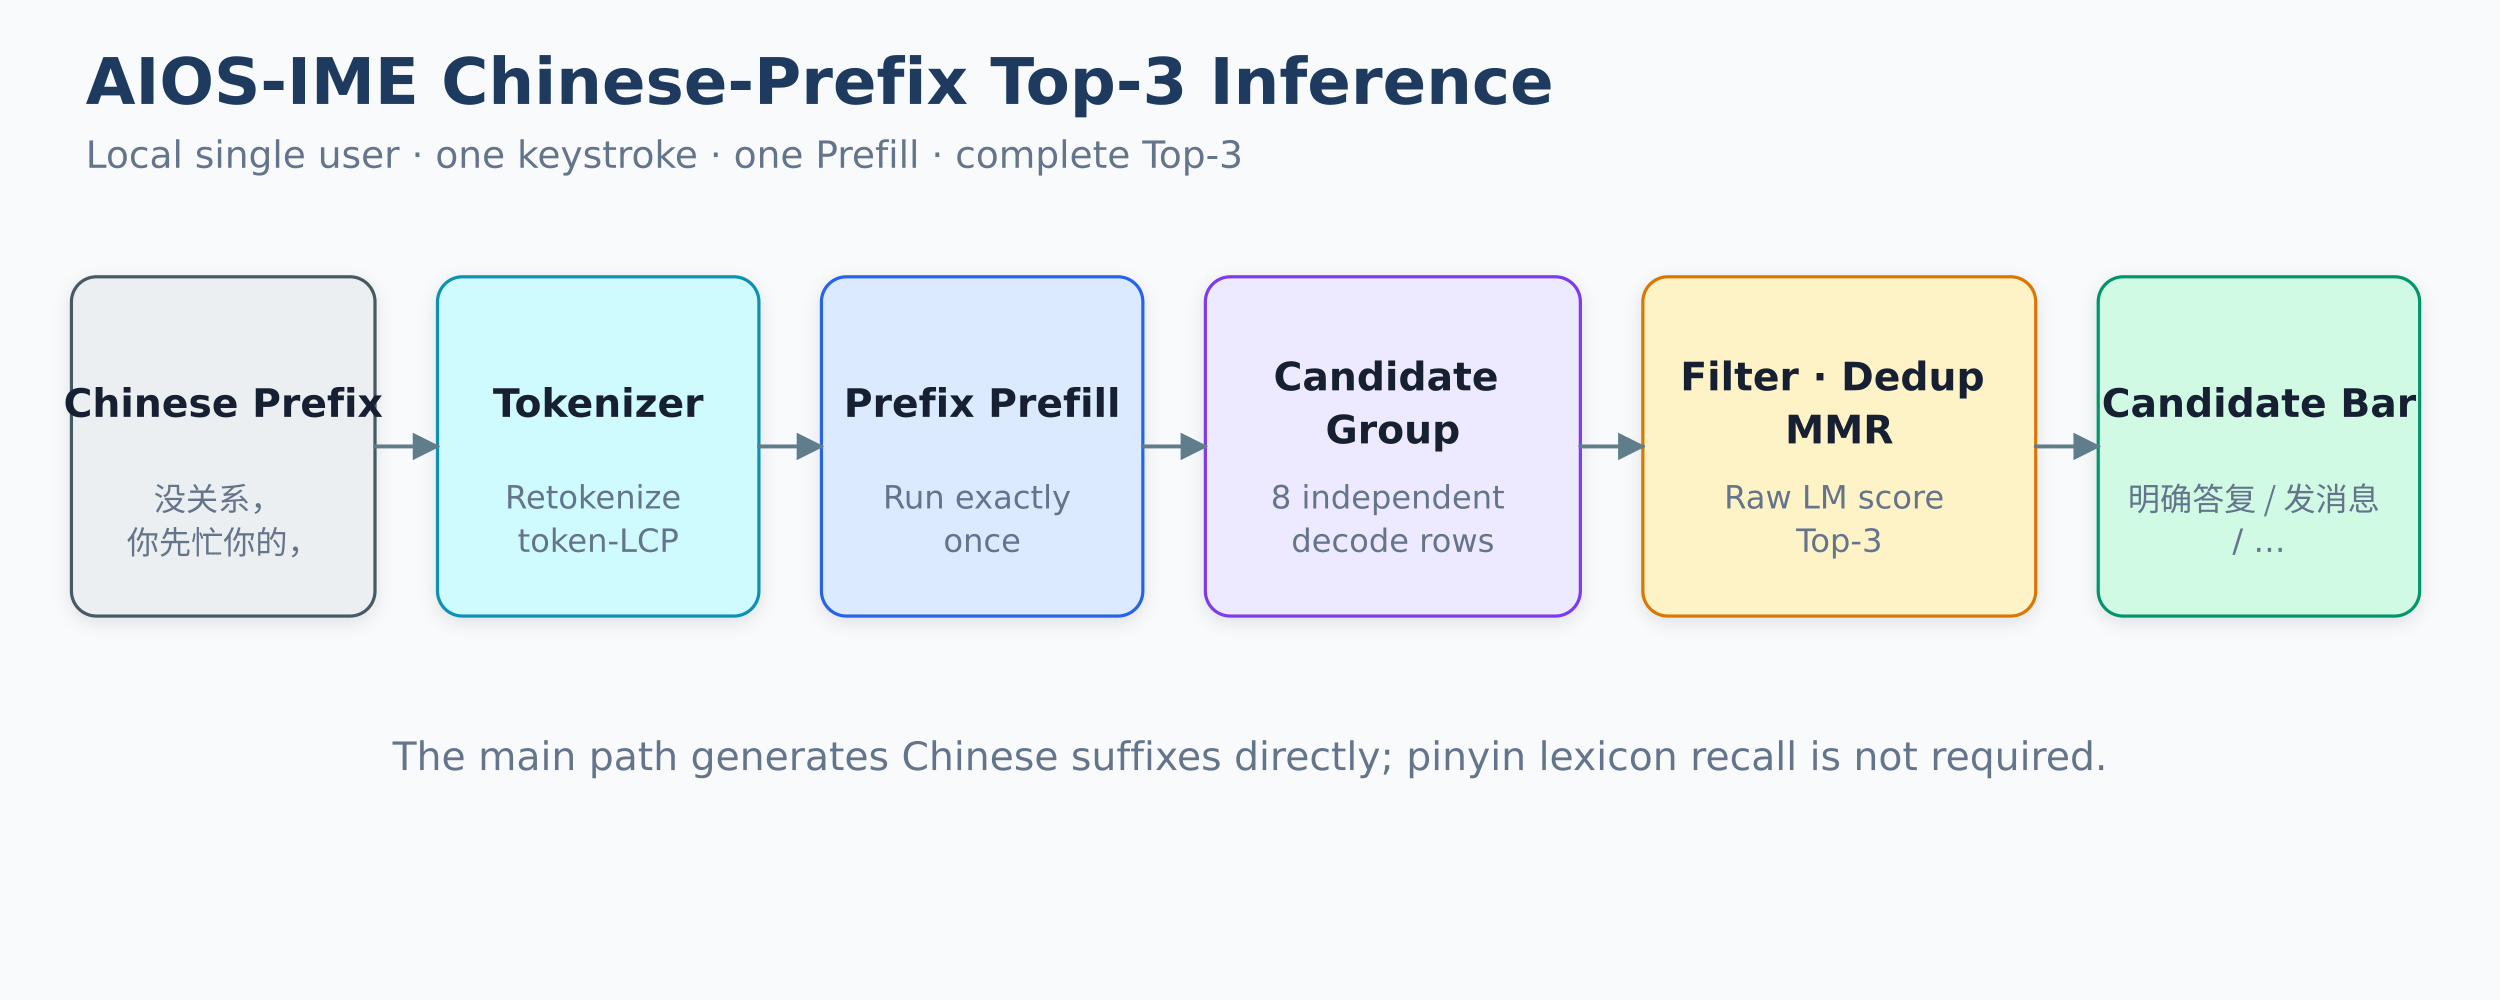
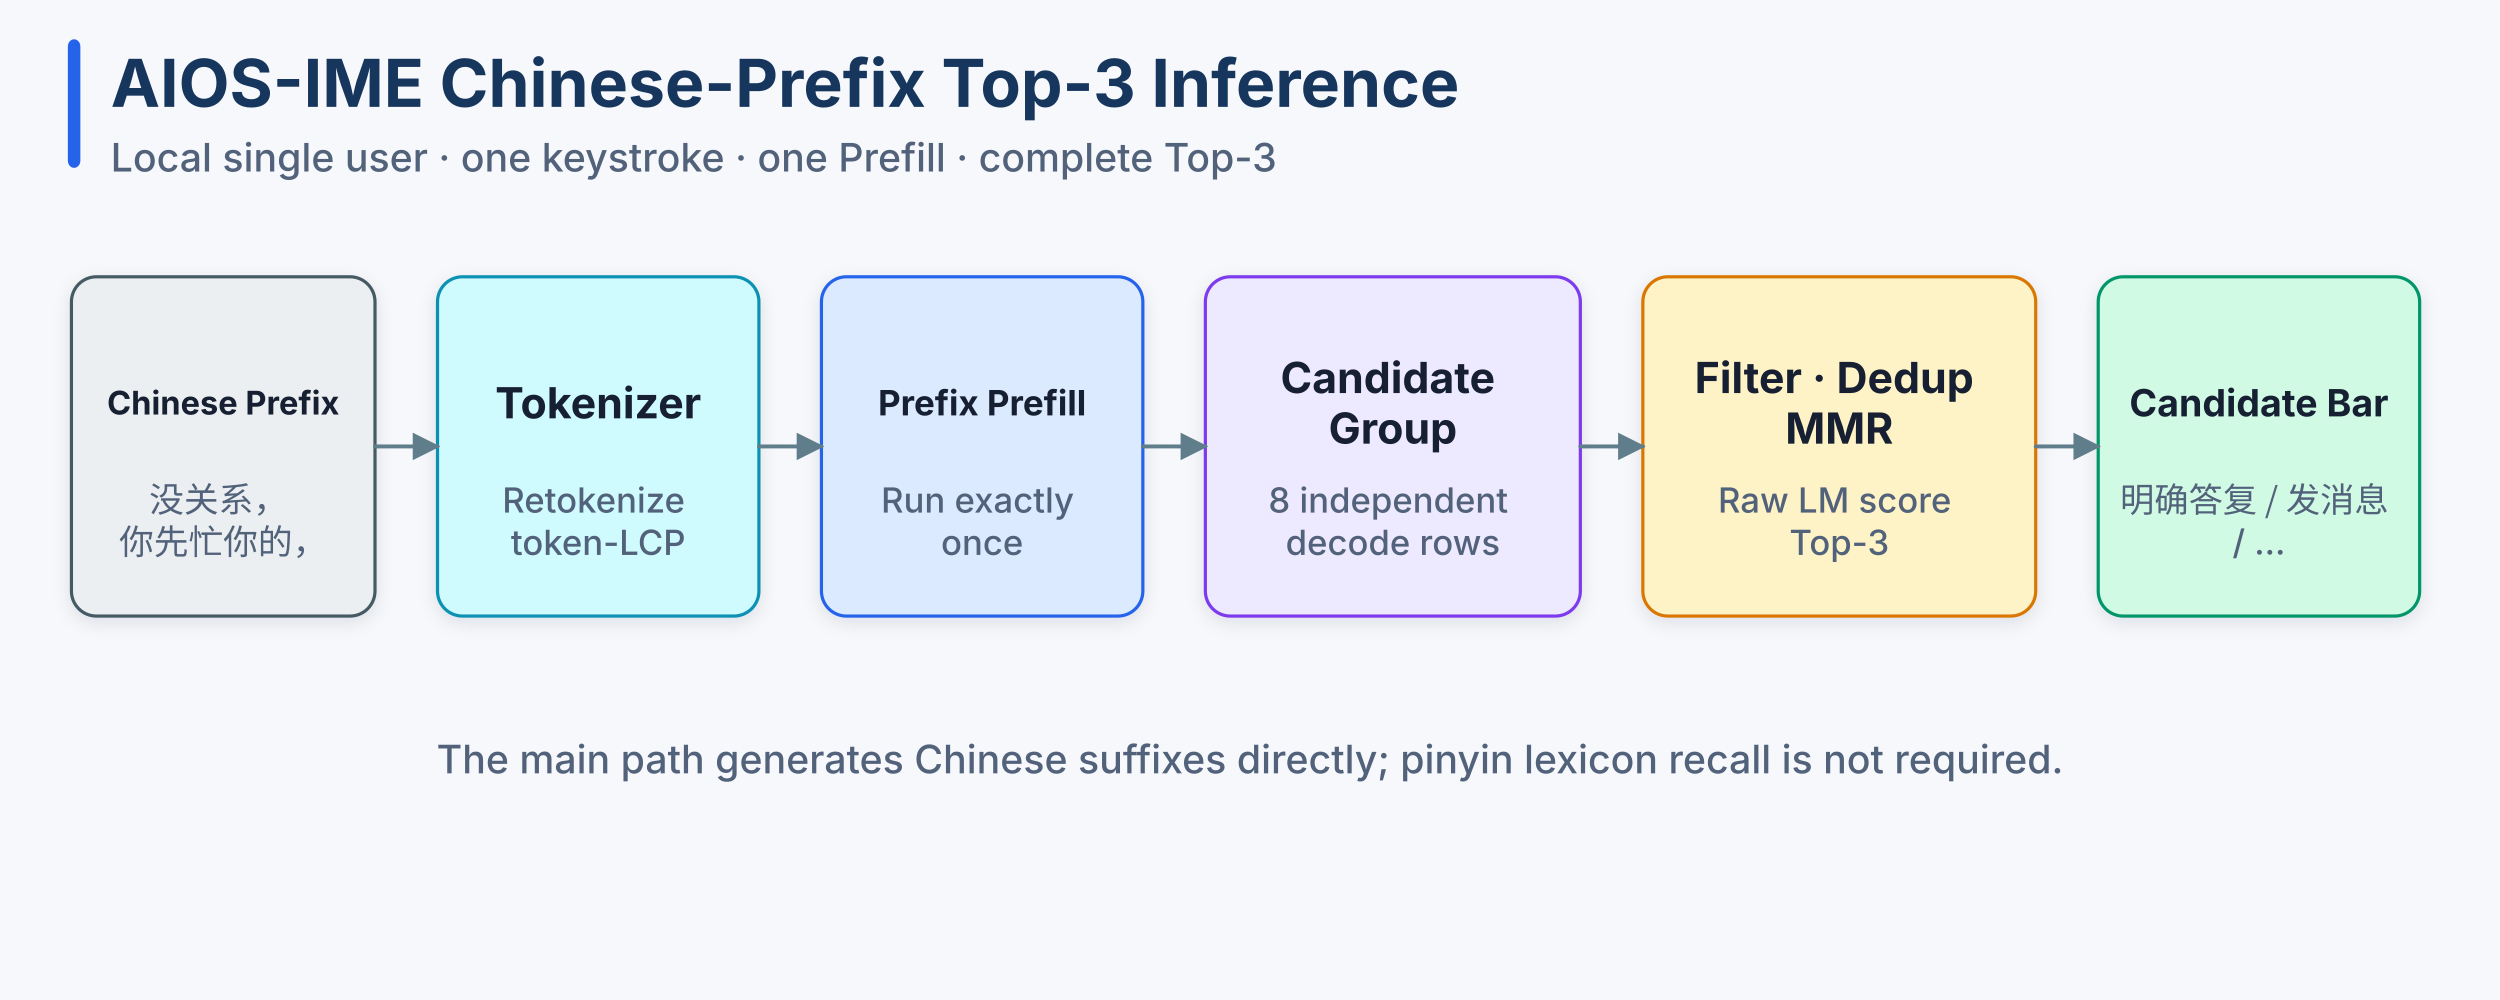
- <svg xmlns="http://www.w3.org/2000/svg" width="1400" height="560" viewBox="0 0 1400 560" role="img" aria-labelledby="title desc">
+ <svg xmlns="http://www.w3.org/2000/svg" width="1400" height="560" viewBox="0 0 1400 560" role="img" aria-labelledby="title desc" text-rendering="geometricPrecision" shape-rendering="geometricPrecision">
  <defs>
    <marker id="arrow" viewBox="0 0 10 10" refX="9" refY="5" markerWidth="7" markerHeight="7" orient="auto-start-reverse">
      <path d="M 0 0 L 10 5 L 0 10 z" fill="#607d8b" />
    </marker>
    <filter id="shadow" x="-20%" y="-20%" width="140%" height="140%">
      <feDropShadow dx="0" dy="3" stdDeviation="5" flood-color="#0f172a" flood-opacity="0.10" />
    </filter>
  </defs>
-   <rect width="100%" height="100%" fill="#f8fafc" />
-   <text text-anchor="start" dominant-baseline="middle" font-family="'DejaVu Sans', Helvetica, Arial, sans-serif" font-size="36" font-weight="700" fill="#1e3a5f">
-     <tspan x="48" y="48.0" font-family="'DejaVu Sans', Helvetica, Arial, sans-serif">AIOS-IME Chinese-Prefix Top-3 Inference</tspan>
+   <rect width="100%" height="100%" fill="#f6f8fc" />
+   <rect x="38" y="22" width="7" height="72" rx="4" fill="#2563eb" stroke="none" stroke-width="0" />
+   <text text-anchor="start" dominant-baseline="middle" font-family="Inter, -apple-system, BlinkMacSystemFont, 'Segoe UI', Arial, sans-serif" font-size="37" font-weight="750" fill="#17365d">
+     <tspan x="62" y="46.0" font-family="Inter, -apple-system, BlinkMacSystemFont, 'Segoe UI', Arial, sans-serif">AIOS-IME Chinese-Prefix Top-3 Inference</tspan>
  </text>
-   <text text-anchor="start" dominant-baseline="middle" font-family="'DejaVu Sans', Helvetica, Arial, sans-serif" font-size="21" font-weight="400" fill="#64748b">
-     <tspan x="48" y="88.0" font-family="'DejaVu Sans', Helvetica, Arial, sans-serif">Local single user · one keystroke · one Prefill · complete Top-3</tspan>
+   <text text-anchor="start" dominant-baseline="middle" font-family="Inter, -apple-system, BlinkMacSystemFont, 'Segoe UI', Arial, sans-serif" font-size="22" font-weight="500" fill="#52627a">
+     <tspan x="62" y="88.0" font-family="Inter, -apple-system, BlinkMacSystemFont, 'Segoe UI', Arial, sans-serif">Local single user · one keystroke · one Prefill · complete Top-3</tspan>
  </text>
  <rect x="40" y="155" width="170" height="190" rx="14" fill="#eceff1" stroke="#455a64" stroke-width="1.8" filter="url(#shadow)" />
-   <text text-anchor="middle" dominant-baseline="middle" font-family="'DejaVu Sans', Helvetica, Arial, sans-serif" font-size="22" font-weight="700" fill="#172033">
-     <tspan x="125.0" y="227.2" font-family="'DejaVu Sans', Helvetica, Arial, sans-serif">Chinese Prefix</tspan>
+   <text text-anchor="middle" dominant-baseline="middle" font-family="Inter, -apple-system, BlinkMacSystemFont, 'Segoe UI', Arial, sans-serif" font-size="18.252" font-weight="700" fill="#172033">
+     <tspan x="125.0" y="225.3" font-family="Inter, -apple-system, BlinkMacSystemFont, 'Segoe UI', Arial, sans-serif">Chinese Prefix</tspan>
  </text>
-   <text text-anchor="middle" dominant-baseline="middle" font-family="'DejaVu Sans', Helvetica, Arial, sans-serif" font-size="18" font-weight="400" fill="#64748b">
-     <tspan x="125.0" y="279.65" font-family="'Droid Sans Fallback', 'Noto Sans CJK SC', 'Microsoft YaHei', 'PingFang SC', sans-serif">没关系，</tspan>
-     <tspan x="125.0" y="303.95" font-family="'Droid Sans Fallback', 'Noto Sans CJK SC', 'Microsoft YaHei', 'PingFang SC', sans-serif">你先忙你的，</tspan>
+   <text text-anchor="middle" dominant-baseline="middle" font-family="Inter, -apple-system, BlinkMacSystemFont, 'Segoe UI', Arial, sans-serif" font-size="19.429" font-weight="500" fill="#52627a">
+     <tspan x="125.0" y="279.949" font-family="'Noto Sans CJK SC', 'Source Han Sans SC', 'PingFang SC', 'Microsoft YaHei', 'Droid Sans Fallback', sans-serif">没关系，</tspan>
+     <tspan x="125.0" y="303.651" font-family="'Noto Sans CJK SC', 'Source Han Sans SC', 'PingFang SC', 'Microsoft YaHei', 'Droid Sans Fallback', sans-serif">你先忙你的，</tspan>
  </text>
  <rect x="245" y="155" width="180" height="190" rx="14" fill="#cffafe" stroke="#0891b2" stroke-width="1.8" filter="url(#shadow)" />
-   <text text-anchor="middle" dominant-baseline="middle" font-family="'DejaVu Sans', Helvetica, Arial, sans-serif" font-size="22" font-weight="700" fill="#172033">
-     <tspan x="335.0" y="227.2" font-family="'DejaVu Sans', Helvetica, Arial, sans-serif">Tokenizer</tspan>
+   <text text-anchor="middle" dominant-baseline="middle" font-family="Inter, -apple-system, BlinkMacSystemFont, 'Segoe UI', Arial, sans-serif" font-size="24.0" font-weight="700" fill="#172033">
+     <tspan x="335.0" y="225.3" font-family="Inter, -apple-system, BlinkMacSystemFont, 'Segoe UI', Arial, sans-serif">Tokenizer</tspan>
  </text>
-   <text text-anchor="middle" dominant-baseline="middle" font-family="'DejaVu Sans', Helvetica, Arial, sans-serif" font-size="18" font-weight="400" fill="#64748b">
-     <tspan x="335.0" y="279.65" font-family="'DejaVu Sans', Helvetica, Arial, sans-serif">Retokenize</tspan>
-     <tspan x="335.0" y="303.95" font-family="'DejaVu Sans', Helvetica, Arial, sans-serif">token-LCP</tspan>
+   <text text-anchor="middle" dominant-baseline="middle" font-family="Inter, -apple-system, BlinkMacSystemFont, 'Segoe UI', Arial, sans-serif" font-size="19.429" font-weight="500" fill="#52627a">
+     <tspan x="335.0" y="279.949" font-family="Inter, -apple-system, BlinkMacSystemFont, 'Segoe UI', Arial, sans-serif">Retokenize</tspan>
+     <tspan x="335.0" y="303.651" font-family="Inter, -apple-system, BlinkMacSystemFont, 'Segoe UI', Arial, sans-serif">token-LCP</tspan>
  </text>
  <rect x="460" y="155" width="180" height="190" rx="14" fill="#dbeafe" stroke="#2563eb" stroke-width="1.8" filter="url(#shadow)" />
-   <text text-anchor="middle" dominant-baseline="middle" font-family="'DejaVu Sans', Helvetica, Arial, sans-serif" font-size="22" font-weight="700" fill="#172033">
-     <tspan x="550.0" y="227.2" font-family="'DejaVu Sans', Helvetica, Arial, sans-serif">Prefix Prefill</tspan>
+   <text text-anchor="middle" dominant-baseline="middle" font-family="Inter, -apple-system, BlinkMacSystemFont, 'Segoe UI', Arial, sans-serif" font-size="19.537" font-weight="700" fill="#172033">
+     <tspan x="550.0" y="225.3" font-family="Inter, -apple-system, BlinkMacSystemFont, 'Segoe UI', Arial, sans-serif">Prefix Prefill</tspan>
  </text>
-   <text text-anchor="middle" dominant-baseline="middle" font-family="'DejaVu Sans', Helvetica, Arial, sans-serif" font-size="18" font-weight="400" fill="#64748b">
-     <tspan x="550.0" y="279.65" font-family="'DejaVu Sans', Helvetica, Arial, sans-serif">Run exactly</tspan>
-     <tspan x="550.0" y="303.95" font-family="'DejaVu Sans', Helvetica, Arial, sans-serif">once</tspan>
+   <text text-anchor="middle" dominant-baseline="middle" font-family="Inter, -apple-system, BlinkMacSystemFont, 'Segoe UI', Arial, sans-serif" font-size="19.429" font-weight="500" fill="#52627a">
+     <tspan x="550.0" y="279.949" font-family="Inter, -apple-system, BlinkMacSystemFont, 'Segoe UI', Arial, sans-serif">Run exactly</tspan>
+     <tspan x="550.0" y="303.651" font-family="Inter, -apple-system, BlinkMacSystemFont, 'Segoe UI', Arial, sans-serif">once</tspan>
  </text>
  <rect x="675" y="155" width="210" height="190" rx="14" fill="#ede9fe" stroke="#7c3aed" stroke-width="1.8" filter="url(#shadow)" />
-   <text text-anchor="middle" dominant-baseline="middle" font-family="'DejaVu Sans', Helvetica, Arial, sans-serif" font-size="22" font-weight="700" fill="#172033">
-     <tspan x="780.0" y="212.35" font-family="'DejaVu Sans', Helvetica, Arial, sans-serif">Candidate</tspan>
-     <tspan x="780.0" y="242.05" font-family="'DejaVu Sans', Helvetica, Arial, sans-serif">Group</tspan>
+   <text text-anchor="middle" dominant-baseline="middle" font-family="Inter, -apple-system, BlinkMacSystemFont, 'Segoe UI', Arial, sans-serif" font-size="24.0" font-weight="700" fill="#172033">
+     <tspan x="780.0" y="211.14" font-family="Inter, -apple-system, BlinkMacSystemFont, 'Segoe UI', Arial, sans-serif">Candidate</tspan>
+     <tspan x="780.0" y="239.46" font-family="Inter, -apple-system, BlinkMacSystemFont, 'Segoe UI', Arial, sans-serif">Group</tspan>
  </text>
-   <text text-anchor="middle" dominant-baseline="middle" font-family="'DejaVu Sans', Helvetica, Arial, sans-serif" font-size="18" font-weight="400" fill="#64748b">
-     <tspan x="780.0" y="279.65" font-family="'DejaVu Sans', Helvetica, Arial, sans-serif">8 independent</tspan>
-     <tspan x="780.0" y="303.95" font-family="'DejaVu Sans', Helvetica, Arial, sans-serif">decode rows</tspan>
+   <text text-anchor="middle" dominant-baseline="middle" font-family="Inter, -apple-system, BlinkMacSystemFont, 'Segoe UI', Arial, sans-serif" font-size="19.429" font-weight="500" fill="#52627a">
+     <tspan x="780.0" y="279.949" font-family="Inter, -apple-system, BlinkMacSystemFont, 'Segoe UI', Arial, sans-serif">8 independent</tspan>
+     <tspan x="780.0" y="303.651" font-family="Inter, -apple-system, BlinkMacSystemFont, 'Segoe UI', Arial, sans-serif">decode rows</tspan>
  </text>
  <rect x="920" y="155" width="220" height="190" rx="14" fill="#fef3c7" stroke="#d97706" stroke-width="1.8" filter="url(#shadow)" />
-   <text text-anchor="middle" dominant-baseline="middle" font-family="'DejaVu Sans', Helvetica, Arial, sans-serif" font-size="22" font-weight="700" fill="#172033">
-     <tspan x="1030.0" y="212.35" font-family="'DejaVu Sans', Helvetica, Arial, sans-serif">Filter · Dedup</tspan>
-     <tspan x="1030.0" y="242.05" font-family="'DejaVu Sans', Helvetica, Arial, sans-serif">MMR</tspan>
+   <text text-anchor="middle" dominant-baseline="middle" font-family="Inter, -apple-system, BlinkMacSystemFont, 'Segoe UI', Arial, sans-serif" font-size="24.0" font-weight="700" fill="#172033">
+     <tspan x="1030.0" y="211.14" font-family="Inter, -apple-system, BlinkMacSystemFont, 'Segoe UI', Arial, sans-serif">Filter · Dedup</tspan>
+     <tspan x="1030.0" y="239.46" font-family="Inter, -apple-system, BlinkMacSystemFont, 'Segoe UI', Arial, sans-serif">MMR</tspan>
  </text>
-   <text text-anchor="middle" dominant-baseline="middle" font-family="'DejaVu Sans', Helvetica, Arial, sans-serif" font-size="18" font-weight="400" fill="#64748b">
-     <tspan x="1030.0" y="279.65" font-family="'DejaVu Sans', Helvetica, Arial, sans-serif">Raw LM score</tspan>
-     <tspan x="1030.0" y="303.95" font-family="'DejaVu Sans', Helvetica, Arial, sans-serif">Top-3</tspan>
+   <text text-anchor="middle" dominant-baseline="middle" font-family="Inter, -apple-system, BlinkMacSystemFont, 'Segoe UI', Arial, sans-serif" font-size="19.429" font-weight="500" fill="#52627a">
+     <tspan x="1030.0" y="279.949" font-family="Inter, -apple-system, BlinkMacSystemFont, 'Segoe UI', Arial, sans-serif">Raw LM score</tspan>
+     <tspan x="1030.0" y="303.651" font-family="Inter, -apple-system, BlinkMacSystemFont, 'Segoe UI', Arial, sans-serif">Top-3</tspan>
  </text>
  <rect x="1175" y="155" width="180" height="190" rx="14" fill="#d1fae5" stroke="#059669" stroke-width="1.8" filter="url(#shadow)" />
-   <text text-anchor="middle" dominant-baseline="middle" font-family="'DejaVu Sans', Helvetica, Arial, sans-serif" font-size="22" font-weight="700" fill="#172033">
-     <tspan x="1265.0" y="227.2" font-family="'DejaVu Sans', Helvetica, Arial, sans-serif">Candidate Bar</tspan>
+   <text text-anchor="middle" dominant-baseline="middle" font-family="Inter, -apple-system, BlinkMacSystemFont, 'Segoe UI', Arial, sans-serif" font-size="21.053" font-weight="700" fill="#172033">
+     <tspan x="1265.0" y="225.3" font-family="Inter, -apple-system, BlinkMacSystemFont, 'Segoe UI', Arial, sans-serif">Candidate Bar</tspan>
  </text>
-   <text text-anchor="middle" dominant-baseline="middle" font-family="'DejaVu Sans', Helvetica, Arial, sans-serif" font-size="18" font-weight="400" fill="#64748b">
-     <tspan x="1265.0" y="279.65" font-family="'Droid Sans Fallback', 'Noto Sans CJK SC', 'Microsoft YaHei', 'PingFang SC', sans-serif">明确答复 / 发消息</tspan>
-     <tspan x="1265.0" y="303.95" font-family="'DejaVu Sans', Helvetica, Arial, sans-serif">/ …</tspan>
+   <text text-anchor="middle" dominant-baseline="middle" font-family="Inter, -apple-system, BlinkMacSystemFont, 'Segoe UI', Arial, sans-serif" font-size="19.188" font-weight="500" fill="#52627a">
+     <tspan x="1265.0" y="280.095" font-family="'Noto Sans CJK SC', 'Source Han Sans SC', 'PingFang SC', 'Microsoft YaHei', 'Droid Sans Fallback', sans-serif">明确答复 / 发消息</tspan>
+     <tspan x="1265.0" y="303.505" font-family="Inter, -apple-system, BlinkMacSystemFont, 'Segoe UI', Arial, sans-serif">/ …</tspan>
  </text>
  <line x1="210" y1="250.0" x2="245" y2="250.0" stroke="#607d8b" stroke-width="2.2" stroke-linecap="round" marker-end="url(#arrow)" />
  <line x1="425" y1="250.0" x2="460" y2="250.0" stroke="#607d8b" stroke-width="2.2" stroke-linecap="round" marker-end="url(#arrow)" />
  <line x1="640" y1="250.0" x2="675" y2="250.0" stroke="#607d8b" stroke-width="2.2" stroke-linecap="round" marker-end="url(#arrow)" />
  <line x1="885" y1="250.0" x2="920" y2="250.0" stroke="#607d8b" stroke-width="2.2" stroke-linecap="round" marker-end="url(#arrow)" />
  <line x1="1140" y1="250.0" x2="1175" y2="250.0" stroke="#607d8b" stroke-width="2.2" stroke-linecap="round" marker-end="url(#arrow)" />
-   <text text-anchor="middle" dominant-baseline="middle" font-family="'DejaVu Sans', Helvetica, Arial, sans-serif" font-size="22" font-weight="500" fill="#64748b">
-     <tspan x="700" y="425.0" font-family="'DejaVu Sans', Helvetica, Arial, sans-serif">The main path generates Chinese suffixes directly; pinyin lexicon recall is not required.</tspan>
+   <text text-anchor="middle" dominant-baseline="middle" font-family="Inter, -apple-system, BlinkMacSystemFont, 'Segoe UI', Arial, sans-serif" font-size="22" font-weight="500" fill="#52627a">
+     <tspan x="700" y="425.0" font-family="Inter, -apple-system, BlinkMacSystemFont, 'Segoe UI', Arial, sans-serif">The main path generates Chinese suffixes directly; pinyin lexicon recall is not required.</tspan>
  </text>
</svg>
